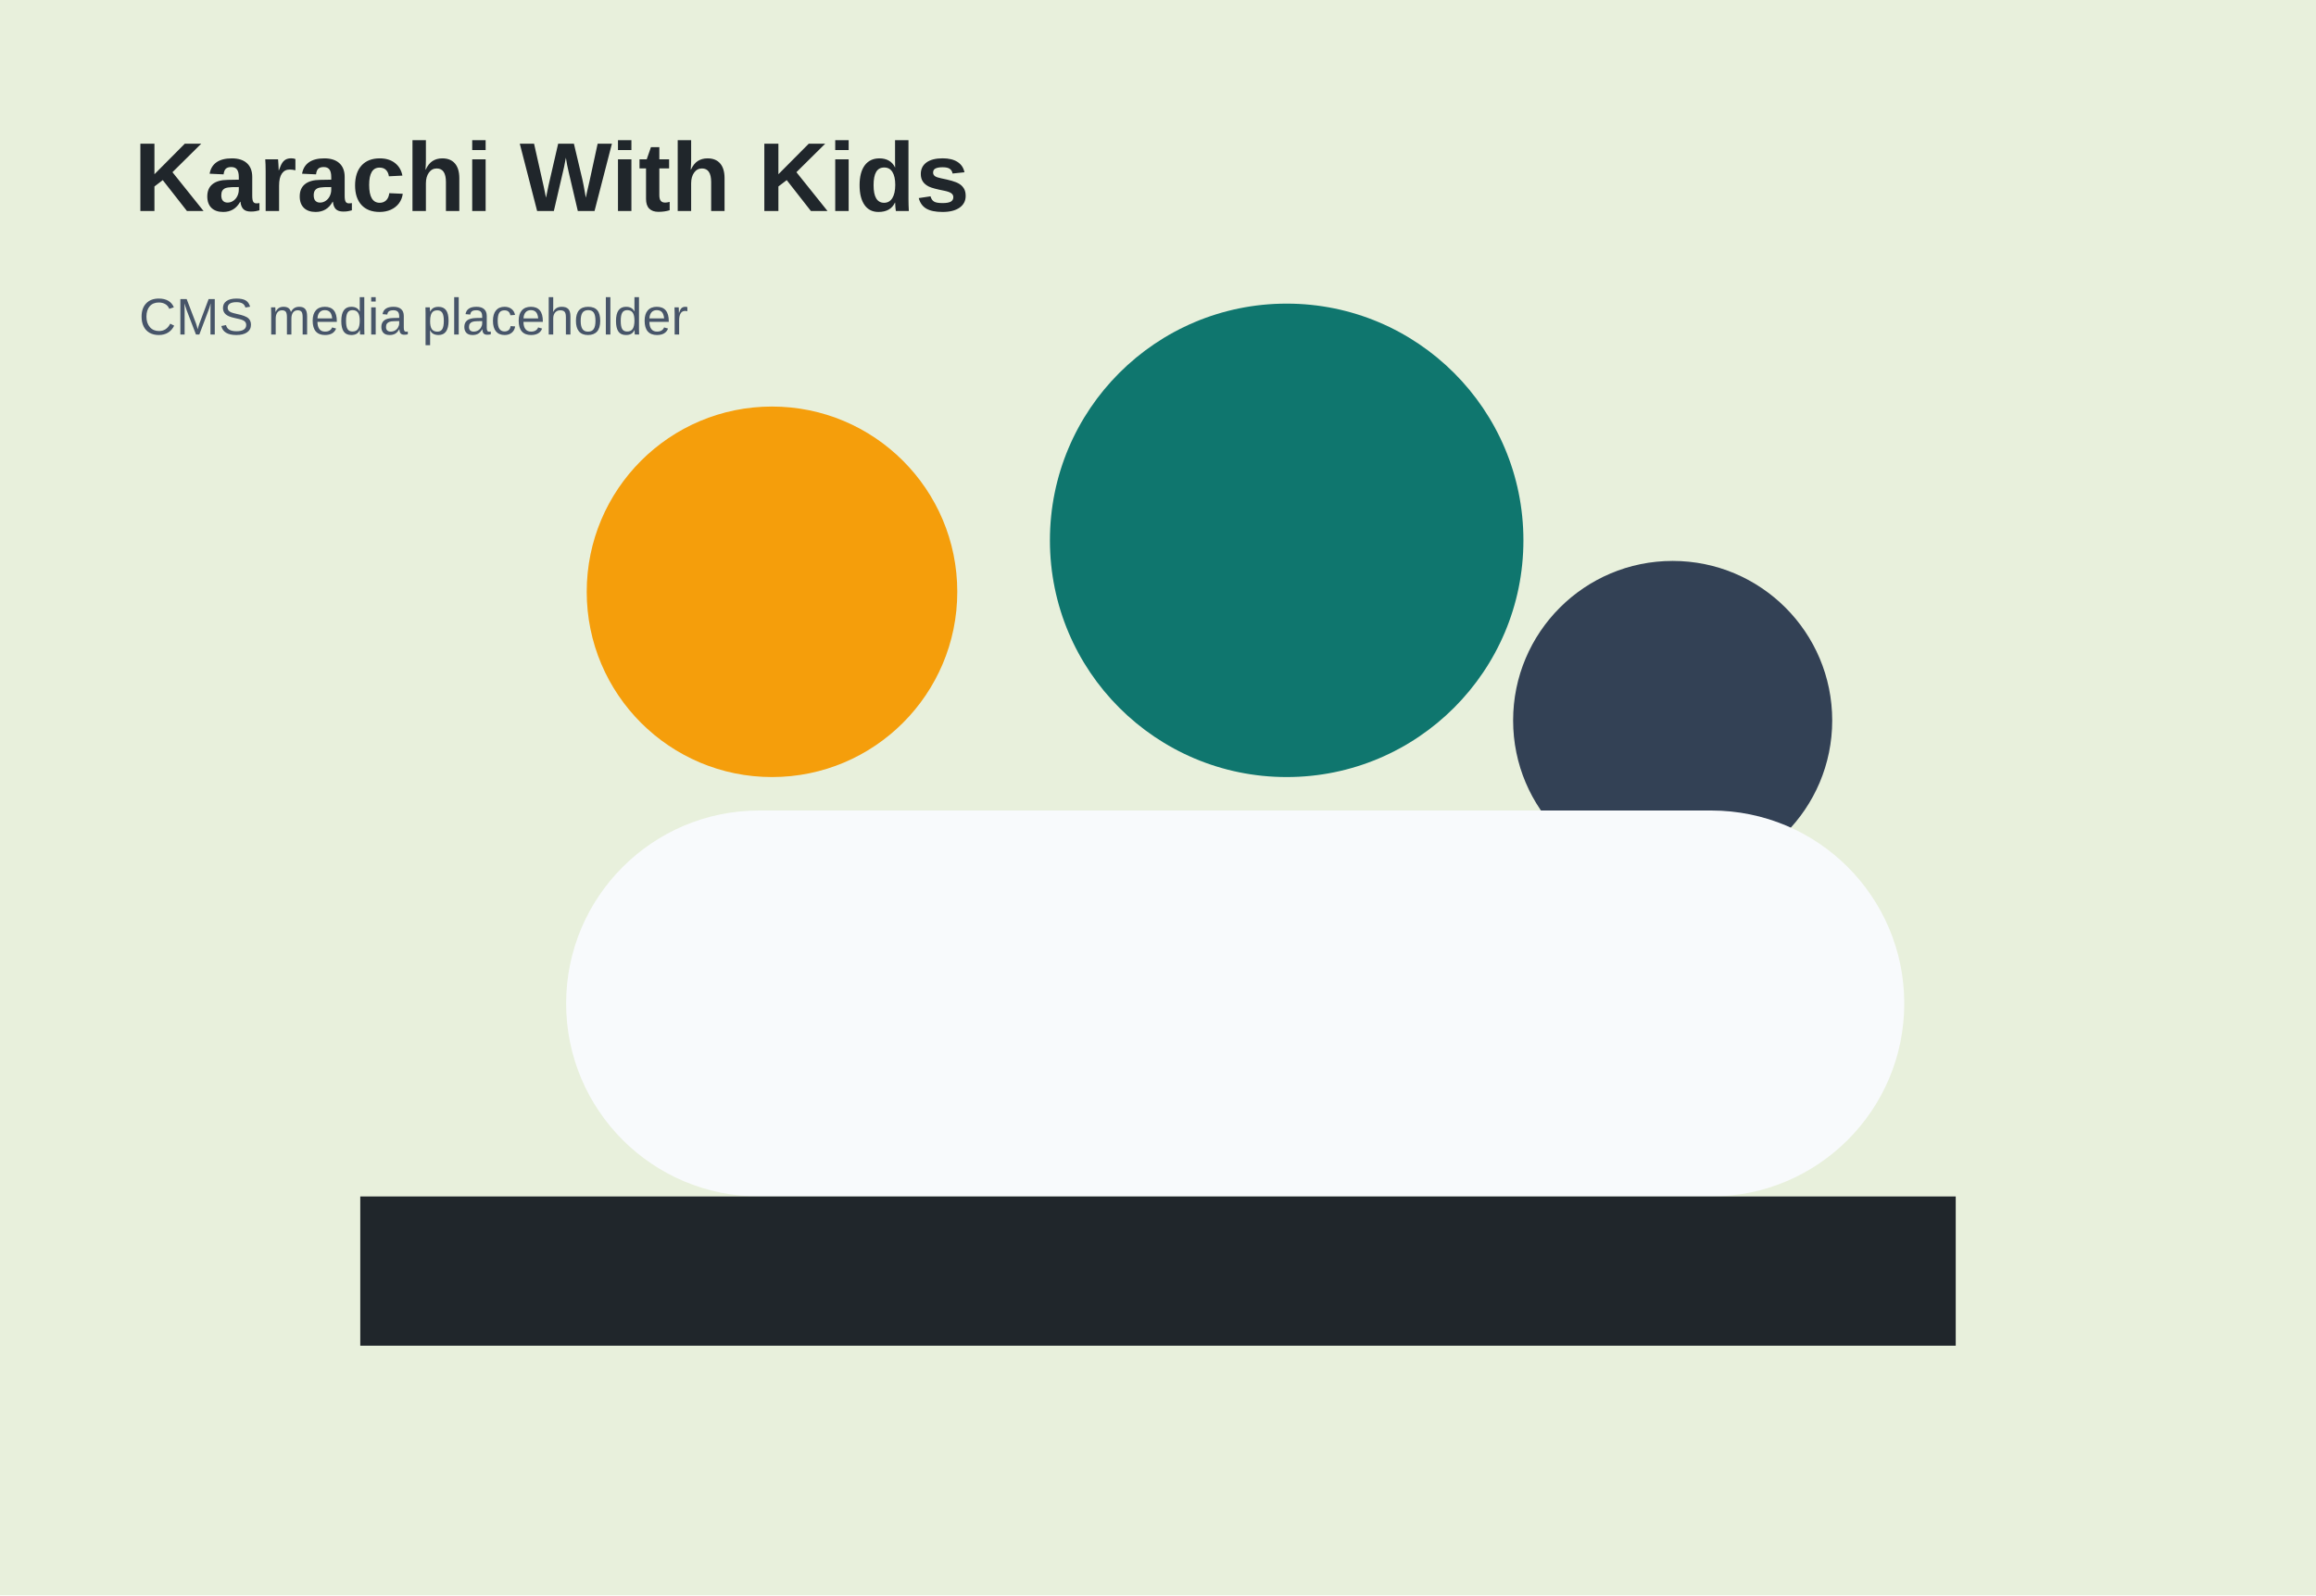
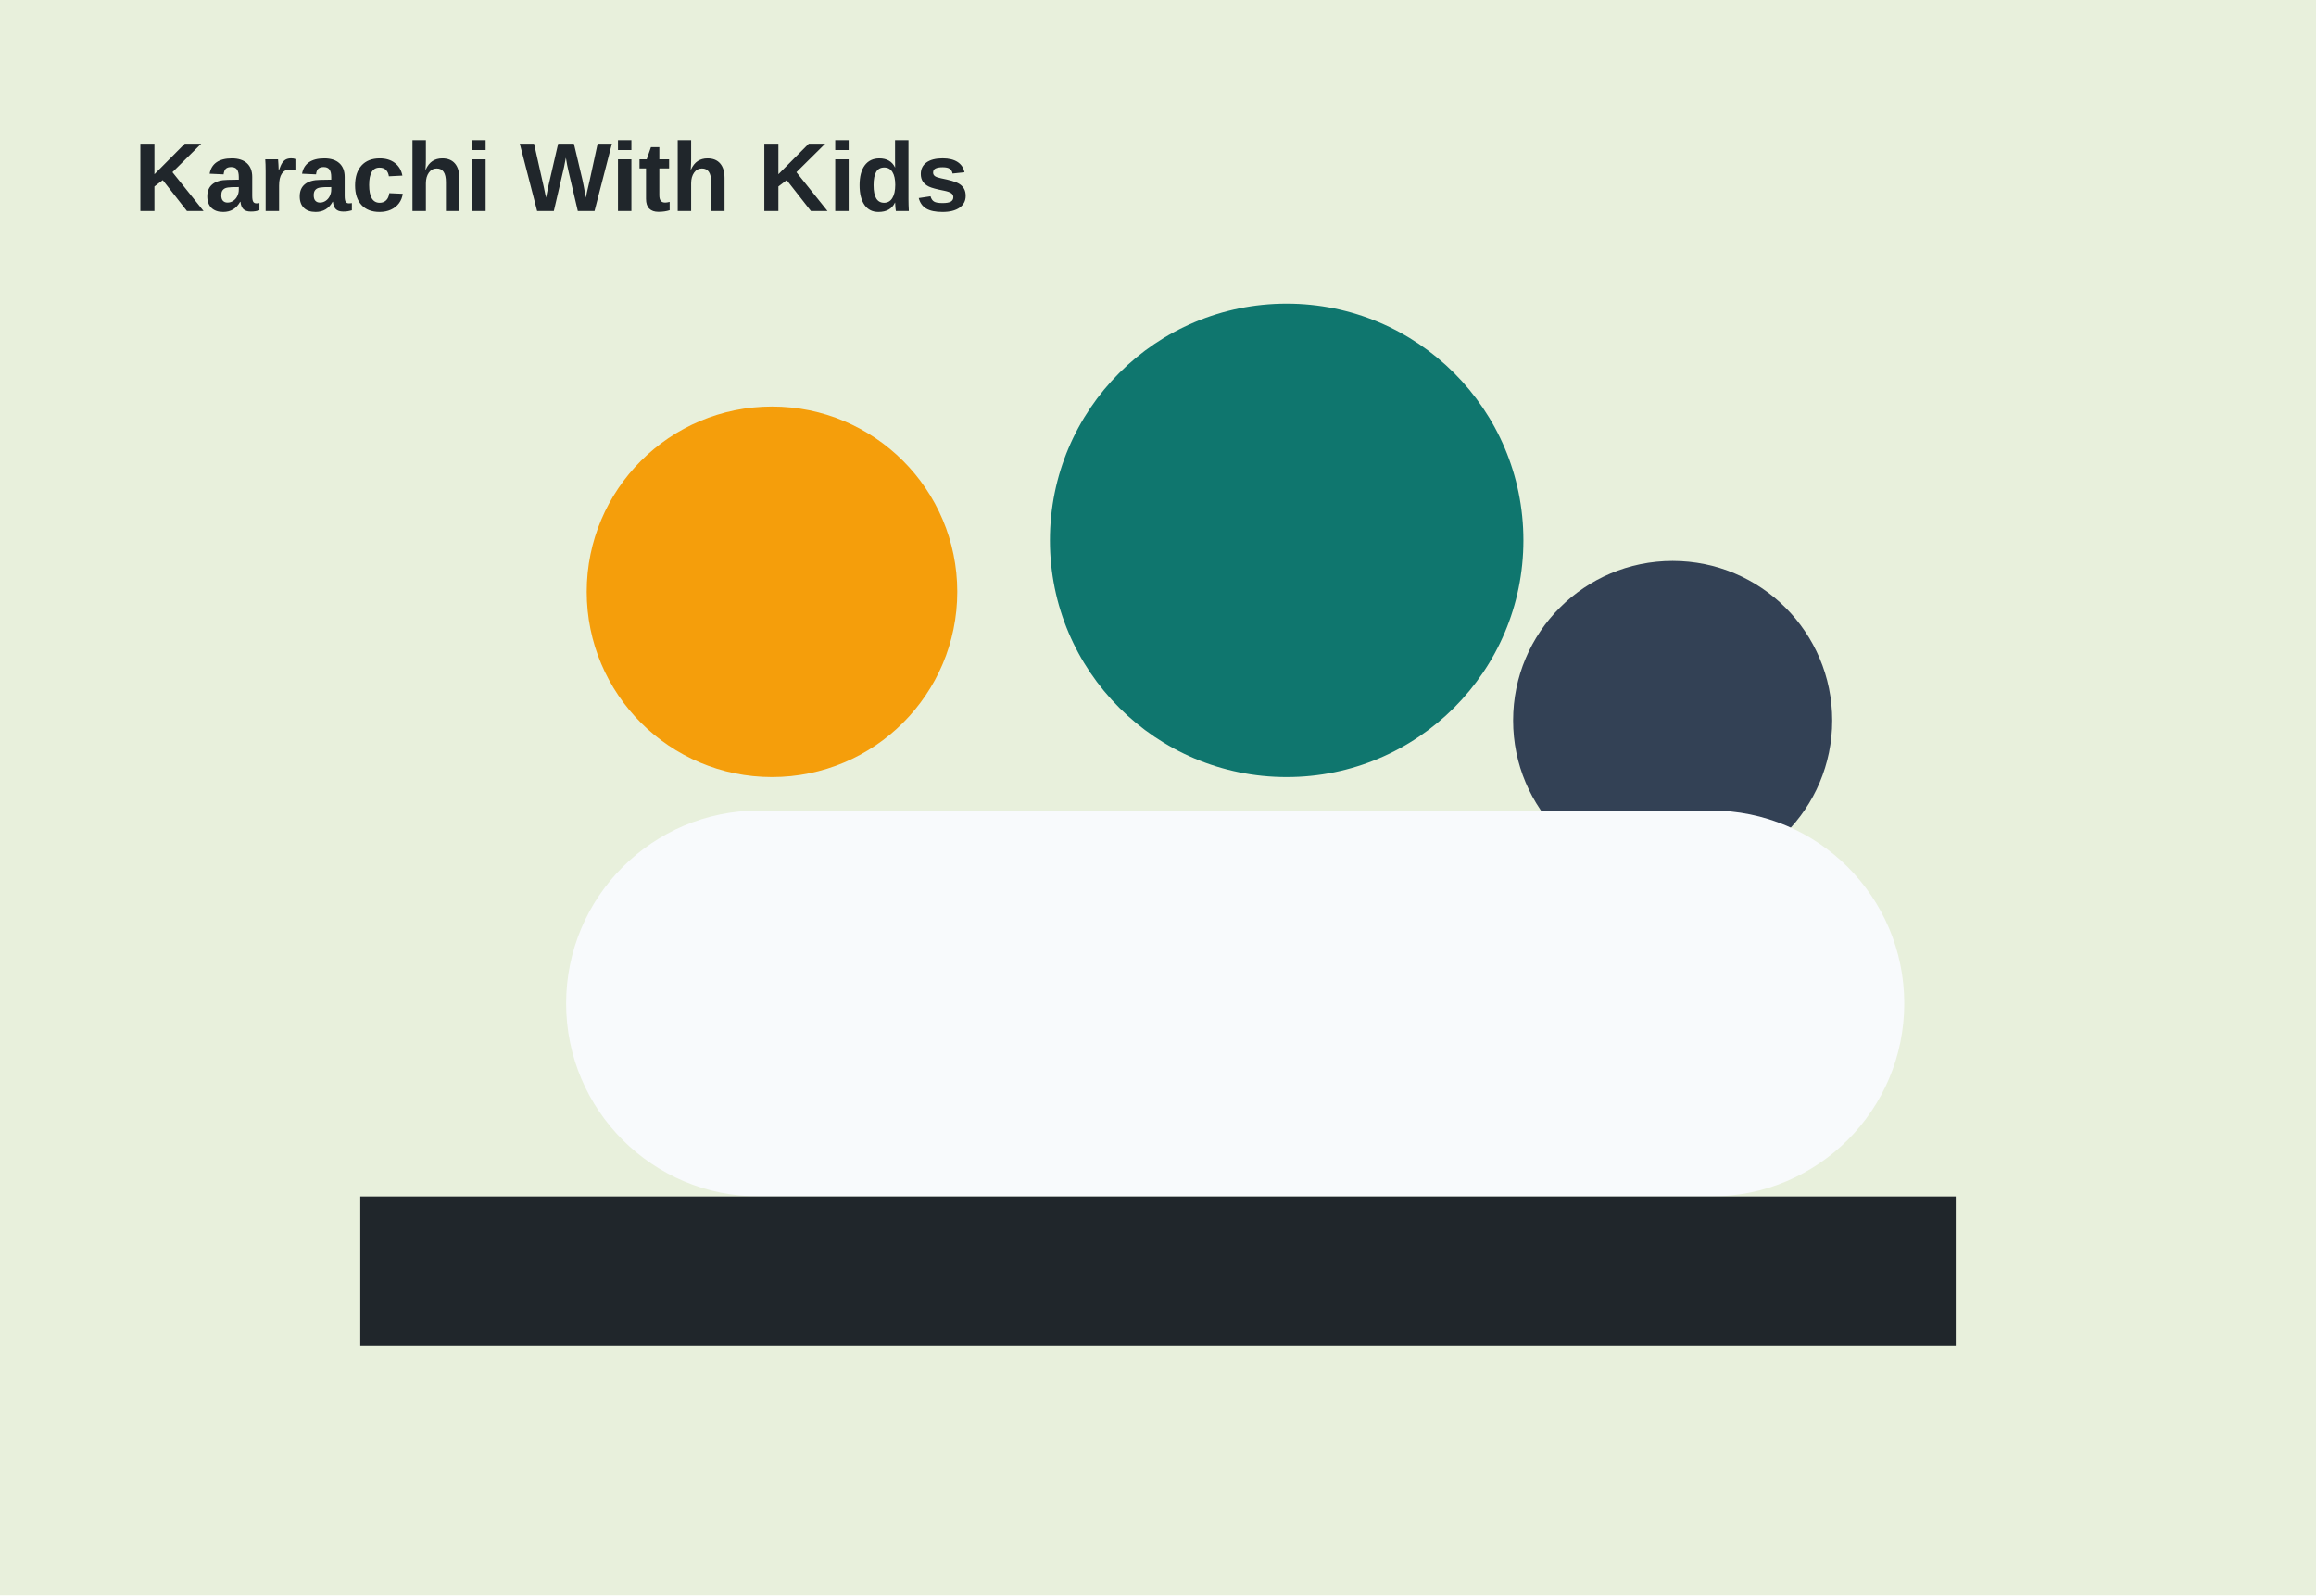
<svg xmlns="http://www.w3.org/2000/svg" viewBox="0 0 900 620" role="img" aria-label="Karachi family placeholder image">
  <rect width="900" height="620" fill="#e8f0dc" />
  <circle cx="300" cy="230" r="72" fill="#f59e0b" />
  <circle cx="500" cy="210" r="92" fill="#0f766e" />
  <circle cx="650" cy="280" r="62" fill="#334155" />
  <rect x="220" y="315" width="520" height="150" rx="75" fill="#f8fafc" />
  <path d="M140 465h620v58H140z" fill="#20262b" />
  <text x="52" y="82" font-family="Arial, sans-serif" font-size="38" font-weight="700" fill="#20262b">Karachi With Kids</text>
-   <text x="54" y="130" font-family="Arial, sans-serif" font-size="20" fill="#475569">CMS media placeholder</text>
</svg>
